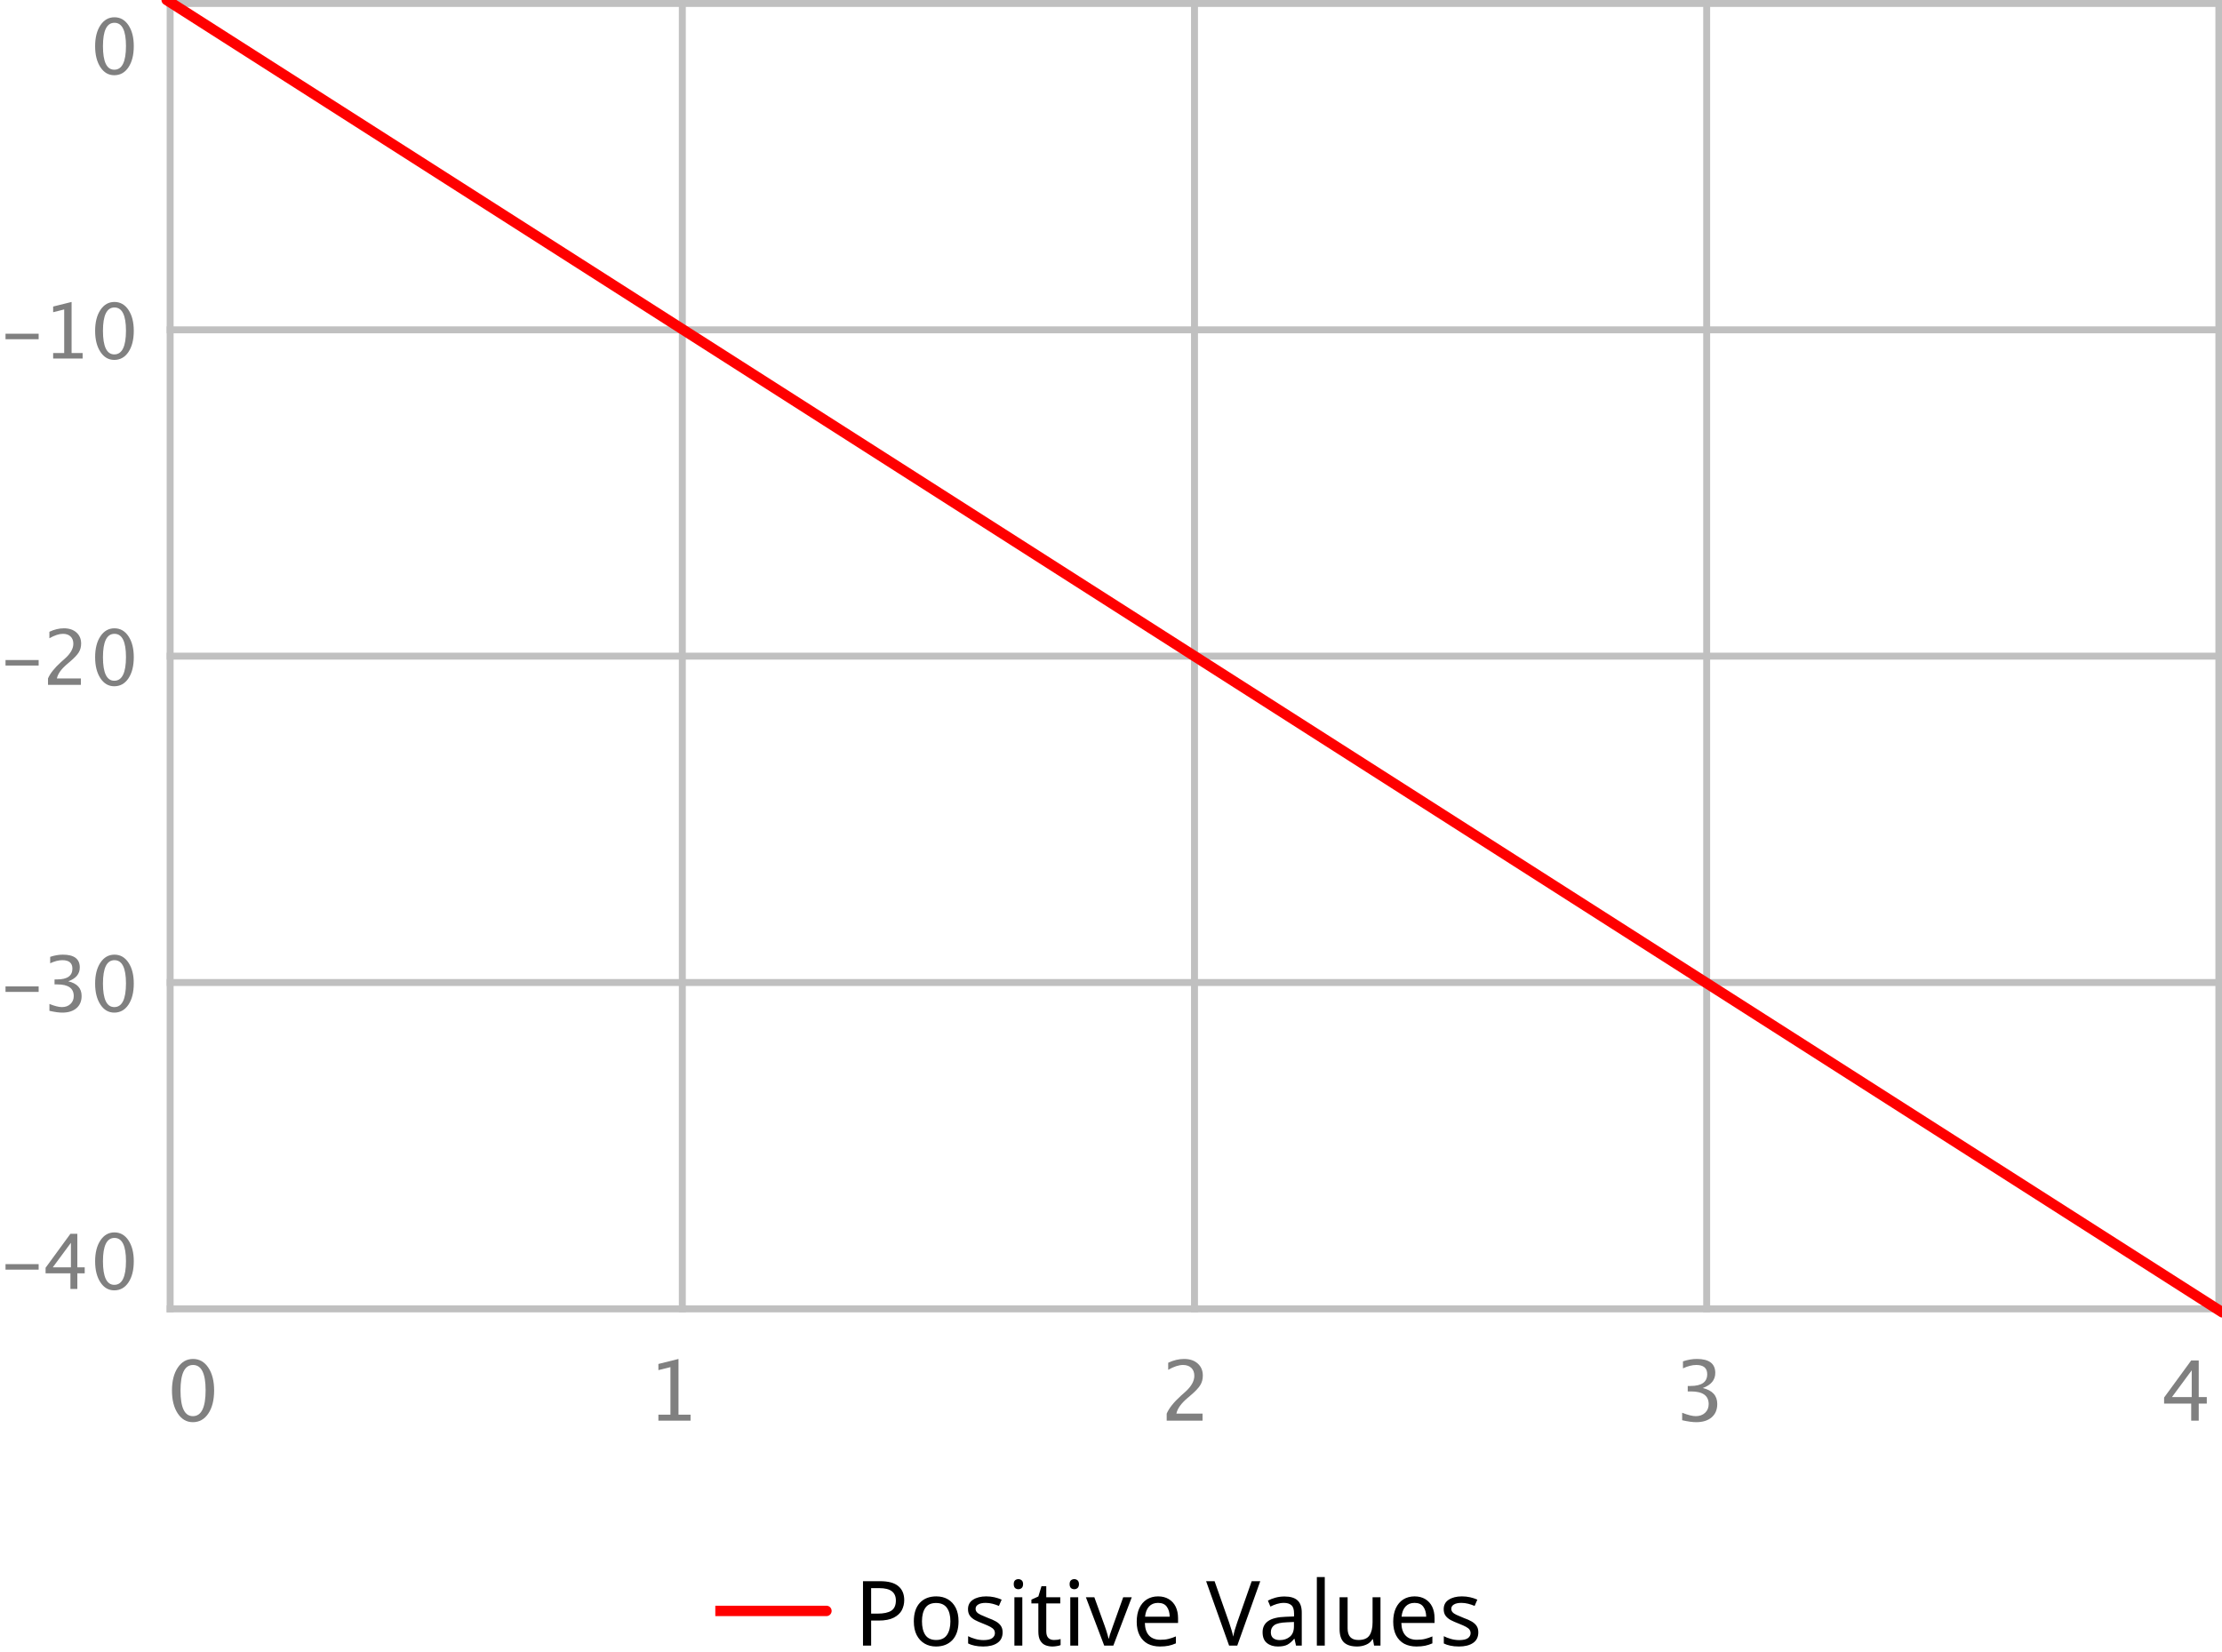
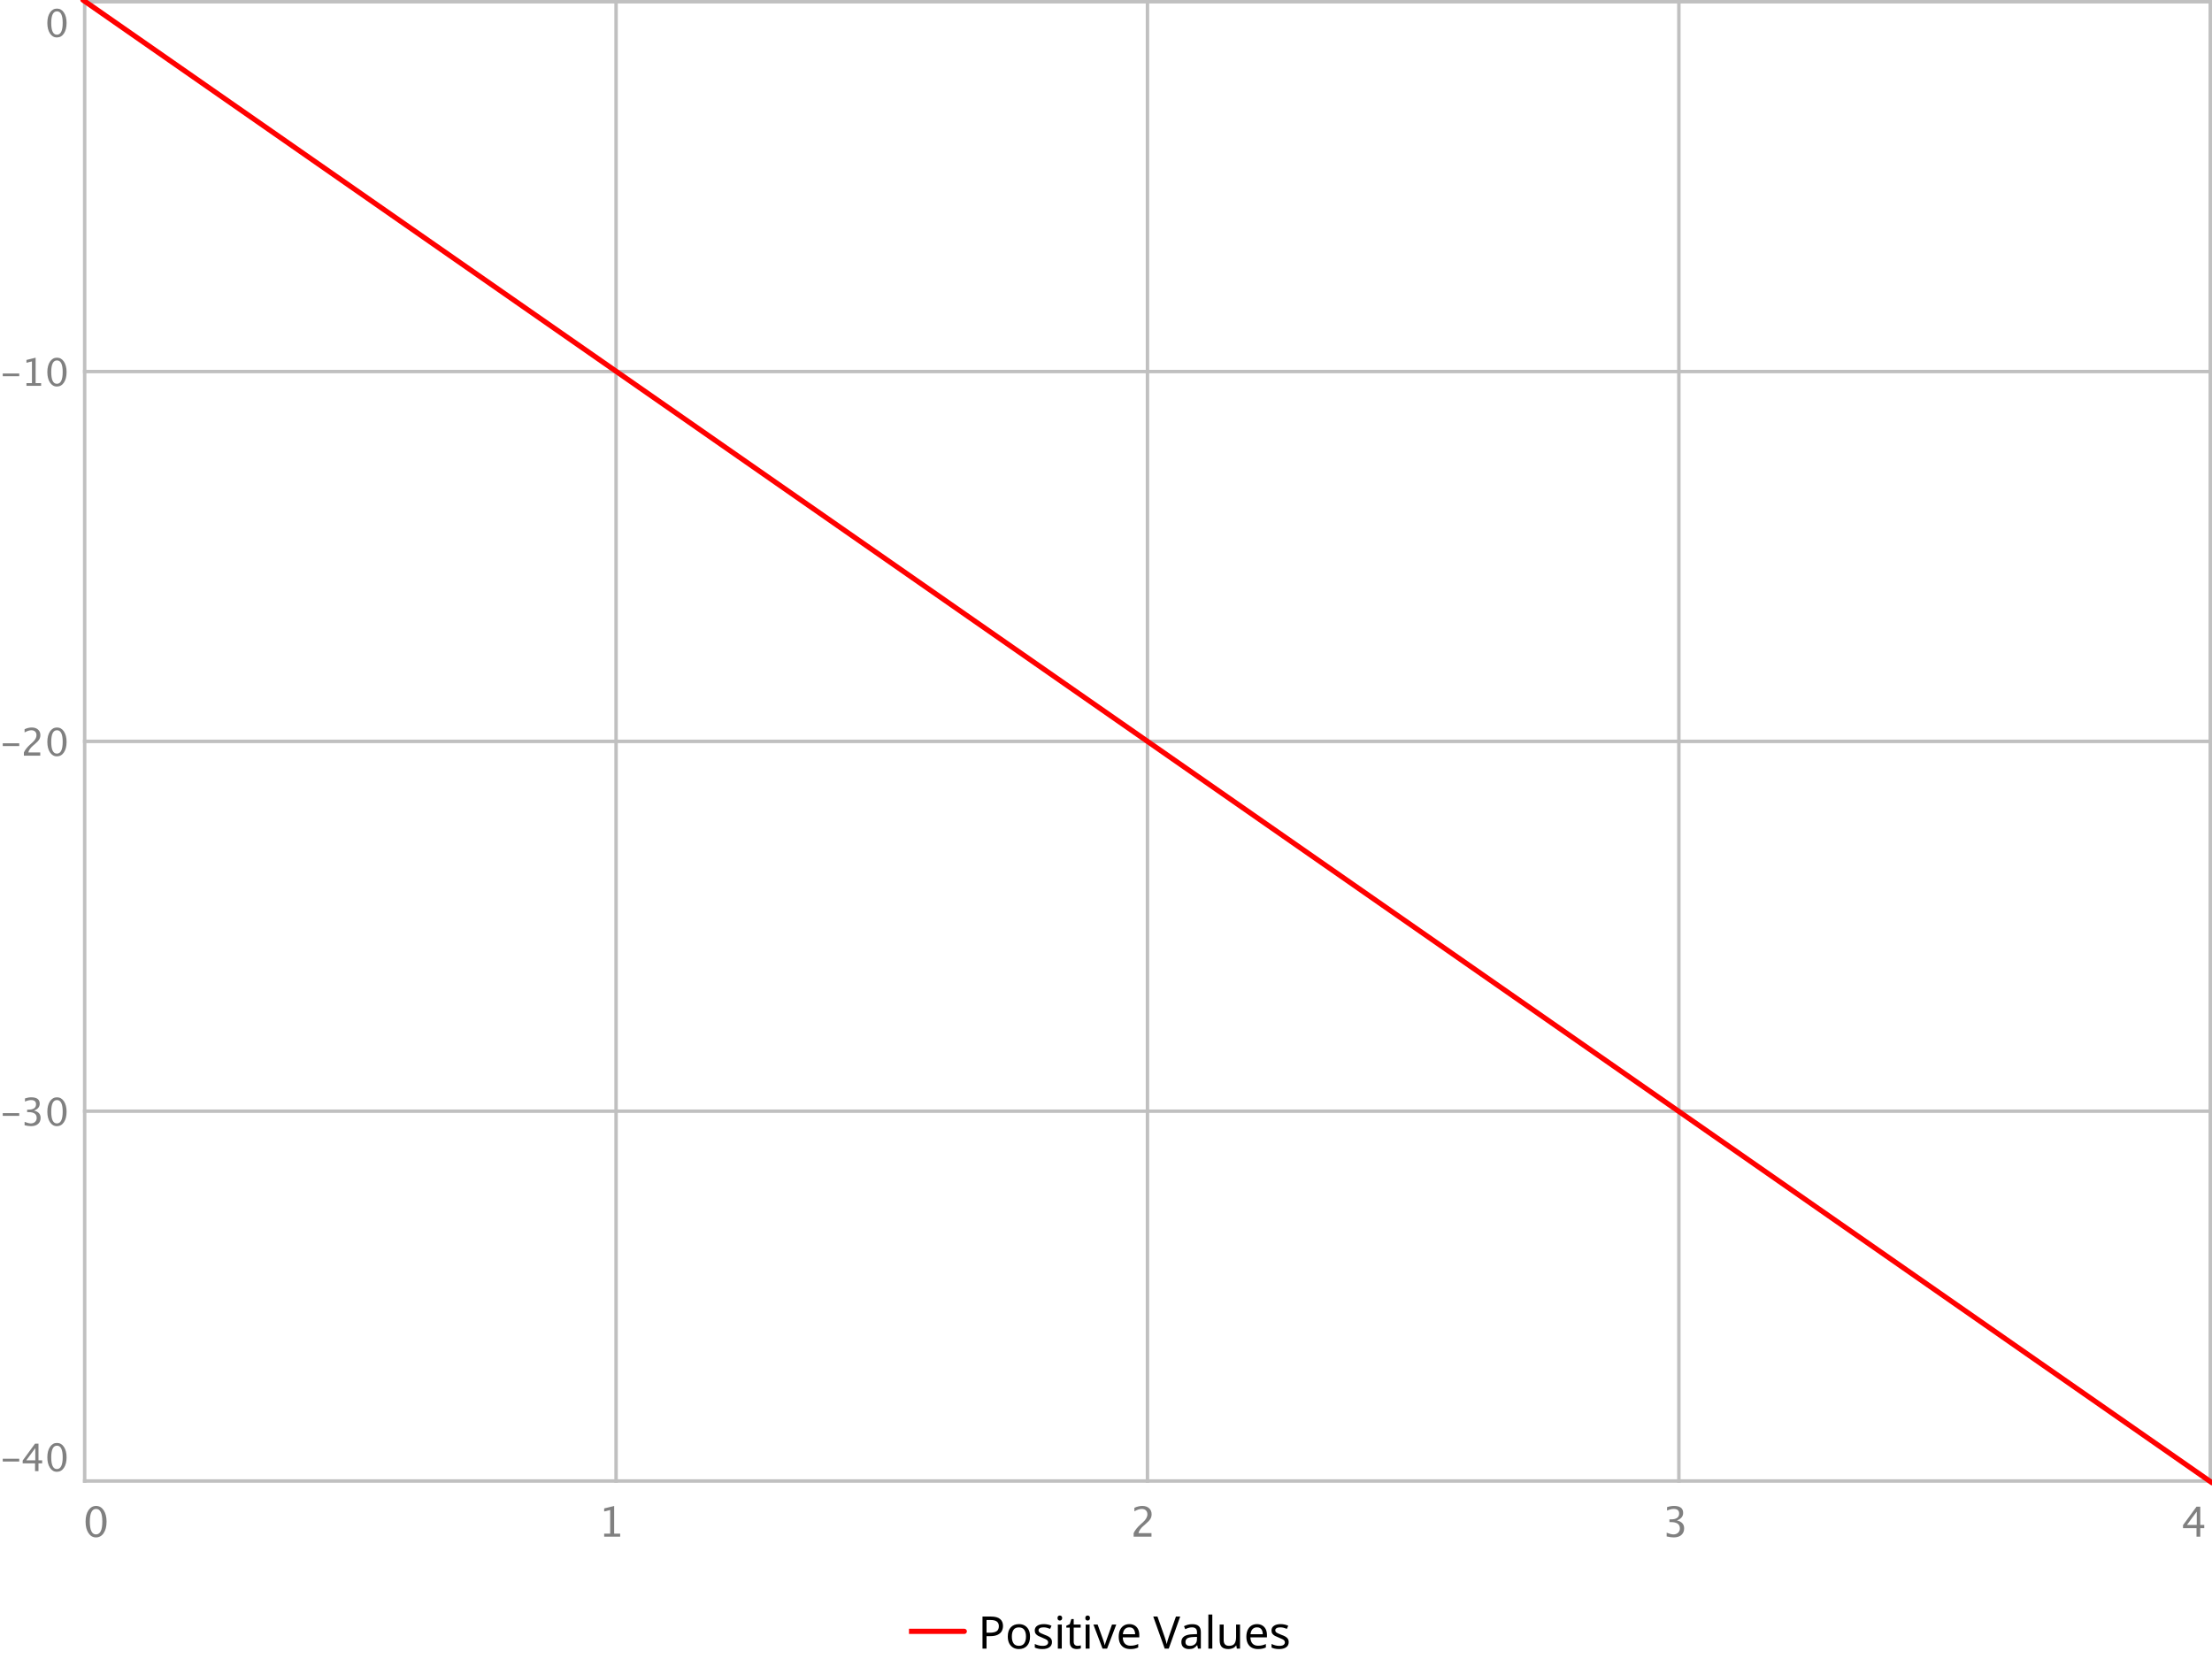
- <svg xmlns="http://www.w3.org/2000/svg" color-interpolation="auto" color-rendering="auto" contentScriptType="text/ecmascript" contentStyleType="text/css" fill="black" fill-opacity="1" font-family="'Dialog'" font-size="12px" font-style="normal" font-weight="normal" image-rendering="auto" preserveAspectRatio="xMidYMid meet" shape-rendering="auto" stroke="black" stroke-dasharray="none" stroke-dashoffset="0" stroke-linecap="square" stroke-linejoin="miter" stroke-miterlimit="10" stroke-opacity="1" stroke-width="1" text-rendering="auto" version="1.0" zoomAndPan="magnify">
+ <svg xmlns="http://www.w3.org/2000/svg" color-interpolation="auto" color-rendering="auto" contentScriptType="text/ecmascript" contentStyleType="text/css" fill="black" fill-opacity="1" font-family="'Dialog'" font-size="12px" font-style="normal" font-weight="normal" height="480" image-rendering="auto" preserveAspectRatio="xMidYMid meet" shape-rendering="auto" stroke="black" stroke-dasharray="none" stroke-dashoffset="0" stroke-linecap="square" stroke-linejoin="miter" stroke-miterlimit="10" stroke-opacity="1" stroke-width="1" text-rendering="auto" version="1.0" width="640" zoomAndPan="magnify">
  <defs id="genericDefs" />
  <g>
    <defs id="defs1">
      <clipPath clipPathUnits="userSpaceOnUse" id="clipPath1">
-         <path d="M0 0 L73 0 L73 15 L0 15 L0 0 Z" />
+         <path d="M0 0 L153 0 L153 15 L0 15 L0 0 Z" />
      </clipPath>
      <clipPath clipPathUnits="userSpaceOnUse" id="clipPath2">
        <path d="M0 0 L20 0 L20 13 L0 13 L0 0 Z" />
      </clipPath>
      <clipPath clipPathUnits="userSpaceOnUse" id="clipPath3">
        <path d="M0 0 L114 0 L114 16 L0 16 L0 0 Z" />
      </clipPath>
      <clipPath clipPathUnits="userSpaceOnUse" id="clipPath4">
        <path d="M0 0 L0 16 L114 16 L114 0 Z" />
      </clipPath>
    </defs>
    <g fill="silver" stroke="silver" stroke-linecap="butt" stroke-linejoin="bevel">
-       <line fill="none" x1="24" x2="320" y1="0.5" y2="0.5" />
-       <line fill="none" x1="24" x2="320" y1="47.5" y2="47.5" />
-       <line fill="none" x1="24" x2="320" y1="94.5" y2="94.5" />
-       <line fill="none" x1="24" x2="320" y1="141.5" y2="141.5" />
-       <line fill="none" x1="24" x2="320" y1="188.5" y2="188.5" />
-       <line fill="none" x1="24.5" x2="24.5" y1="0" y2="189" />
-       <line fill="none" x1="98.25" x2="98.25" y1="0" y2="189" />
-       <line fill="none" x1="172" x2="172" y1="0" y2="189" />
-       <line fill="none" x1="245.75" x2="245.75" y1="0" y2="189" />
-       <line fill="none" x1="319.5" x2="319.5" y1="0" y2="189" />
+       <line fill="none" x1="24" x2="640" y1="0.5" y2="0.5" />
+       <line fill="none" x1="24" x2="640" y1="107.5" y2="107.5" />
+       <line fill="none" x1="24" x2="640" y1="214.5" y2="214.5" />
+       <line fill="none" x1="24" x2="640" y1="321.5" y2="321.5" />
+       <line fill="none" x1="24" x2="640" y1="428.5" y2="428.5" />
+       <line fill="none" x1="24.5" x2="24.5" y1="0" y2="429" />
+       <line fill="none" x1="178.25" x2="178.25" y1="0" y2="429" />
+       <line fill="none" x1="332" x2="332" y1="0" y2="429" />
+       <line fill="none" x1="485.75" x2="485.75" y1="0" y2="429" />
+       <line fill="none" x1="639.5" x2="639.5" y1="0" y2="429" />
    </g>
-     <g fill="gray" font-family="'Lucida Grande'" stroke="gray" stroke-linecap="butt" stroke-linejoin="bevel" transform="translate(24,193)">
+     <g fill="gray" font-family="'Lucida Grande'" stroke="gray" stroke-linecap="butt" stroke-linejoin="bevel" transform="translate(24,433)">
      <path clip-path="url(#clipPath1)" d="M3.762 11.818 Q2.42 11.818 1.591 10.556 Q0.762 9.293 0.762 7.26 Q0.762 5.209 1.597 3.961 Q2.432 2.713 3.797 2.713 Q5.162 2.713 5.997 3.961 Q6.832 5.209 6.832 7.242 Q6.832 9.328 5.997 10.573 Q5.162 11.818 3.762 11.818 ZM3.773 10.951 Q5.607 10.951 5.607 7.225 Q5.607 3.58 3.797 3.58 Q1.992 3.58 1.992 7.26 Q1.992 10.951 3.773 10.951 Z" stroke="none" />
    </g>
-     <g fill="gray" font-family="'Lucida Grande'" stroke="gray" stroke-linecap="butt" stroke-linejoin="bevel" transform="translate(93,193)">
+     <g fill="gray" font-family="'Lucida Grande'" stroke="gray" stroke-linecap="butt" stroke-linejoin="bevel" transform="translate(173,433)">
      <path clip-path="url(#clipPath1)" d="M1.805 11.602 L1.805 10.734 L3.539 10.734 L3.539 3.891 L1.805 4.324 L1.805 3.434 L4.699 2.713 L4.699 10.734 L6.434 10.734 L6.434 11.602 Z" stroke="none" />
    </g>
-     <g fill="gray" font-family="'Lucida Grande'" stroke="gray" stroke-linecap="butt" stroke-linejoin="bevel" transform="translate(167,193)">
+     <g fill="gray" font-family="'Lucida Grande'" stroke="gray" stroke-linecap="butt" stroke-linejoin="bevel" transform="translate(327,433)">
      <path clip-path="url(#clipPath1)" d="M0.996 11.602 L0.996 10.588 Q1.5 9.41 3.035 8.021 L3.697 7.43 Q4.975 6.275 4.975 5.139 Q4.975 4.412 4.538 3.996 Q4.102 3.58 3.34 3.58 Q2.438 3.58 1.213 4.277 L1.213 3.258 Q2.367 2.713 3.504 2.713 Q4.723 2.713 5.461 3.369 Q6.199 4.025 6.199 5.109 Q6.199 5.889 5.827 6.492 Q5.455 7.096 4.441 7.957 L3.996 8.338 Q2.607 9.516 2.391 10.588 L6.158 10.588 L6.158 11.602 Z" stroke="none" />
    </g>
-     <g fill="gray" font-family="'Lucida Grande'" stroke="gray" stroke-linecap="butt" stroke-linejoin="bevel" transform="translate(241,193)">
+     <g fill="gray" font-family="'Lucida Grande'" stroke="gray" stroke-linecap="butt" stroke-linejoin="bevel" transform="translate(481,433)">
      <path clip-path="url(#clipPath1)" d="M1.219 11.537 L1.219 10.459 Q2.461 10.951 3.176 10.951 Q4.002 10.951 4.521 10.468 Q5.039 9.984 5.039 9.217 Q5.039 7.389 2.478 7.389 L2.022 7.389 L2.022 6.609 L2.426 6.604 Q4.828 6.604 4.828 4.91 Q4.828 3.58 3.246 3.58 Q2.379 3.58 1.336 4.066 L1.336 3.059 Q2.361 2.713 3.328 2.713 Q5.988 2.713 5.988 4.723 Q5.988 6.252 4.178 6.902 Q6.275 7.389 6.275 9.199 Q6.275 10.424 5.467 11.121 Q4.658 11.818 3.246 11.818 Q2.443 11.818 1.219 11.537 Z" stroke="none" />
    </g>
-     <g fill="gray" font-family="'Lucida Grande'" stroke="gray" stroke-linecap="butt" stroke-linejoin="bevel" transform="translate(311,193)">
+     <g fill="gray" font-family="'Lucida Grande'" stroke="gray" stroke-linecap="butt" stroke-linejoin="bevel" transform="translate(631,433)">
      <path clip-path="url(#clipPath1)" d="M4.518 11.602 L4.518 9.146 L0.615 9.146 L0.615 8.273 L4.518 2.93 L5.602 2.93 L5.602 8.203 L6.762 8.203 L6.762 9.146 L5.602 9.146 L5.602 11.602 ZM1.746 8.203 L4.594 8.203 L4.594 4.348 Z" stroke="none" />
    </g>
-     <g fill="gray" font-family="'Lucida Grande'" font-size="11px" stroke="gray" stroke-linecap="butt" stroke-linejoin="bevel" transform="translate(0,175)">
+     <g fill="gray" font-family="'Lucida Grande'" font-size="11px" stroke="gray" stroke-linecap="butt" stroke-linejoin="bevel" transform="translate(0,415)">
      <path clip-path="url(#clipPath2)" d="M0.795 7.853 L0.795 7.058 L5.564 7.058 L5.564 7.853 ZM10.141 10.635 L10.141 8.384 L6.564 8.384 L6.564 7.584 L10.141 2.686 L11.135 2.686 L11.135 7.519 L12.198 7.519 L12.198 8.384 L11.135 8.384 L11.135 10.635 ZM7.601 7.519 L10.211 7.519 L10.211 3.985 ZM16.448 10.834 Q15.218 10.834 14.458 9.676 Q13.698 8.519 13.698 6.655 Q13.698 4.775 14.464 3.631 Q15.229 2.487 16.48 2.487 Q17.732 2.487 18.497 3.631 Q19.263 4.775 19.263 6.639 Q19.263 8.551 18.497 9.692 Q17.732 10.834 16.448 10.834 ZM16.459 10.039 Q18.14 10.039 18.14 6.623 Q18.14 3.282 16.48 3.282 Q14.826 3.282 14.826 6.655 Q14.826 10.039 16.459 10.039 Z" stroke="none" />
    </g>
-     <g fill="gray" font-family="'Lucida Grande'" font-size="11px" stroke="gray" stroke-linecap="butt" stroke-linejoin="bevel" transform="translate(0,135)">
+     <g fill="gray" font-family="'Lucida Grande'" font-size="11px" stroke="gray" stroke-linecap="butt" stroke-linejoin="bevel" transform="translate(0,315)">
      <path clip-path="url(#clipPath2)" d="M0.795 7.853 L0.795 7.058 L5.564 7.058 L5.564 7.853 ZM7.117 10.576 L7.117 9.587 Q8.256 10.039 8.911 10.039 Q9.668 10.039 10.144 9.595 Q10.619 9.152 10.619 8.449 Q10.619 6.773 8.272 6.773 L7.853 6.773 L7.853 6.059 L8.224 6.053 Q10.426 6.053 10.426 4.501 Q10.426 3.282 8.976 3.282 Q8.181 3.282 7.225 3.728 L7.225 2.804 Q8.165 2.487 9.051 2.487 Q11.489 2.487 11.489 4.329 Q11.489 5.731 9.83 6.327 Q11.752 6.773 11.752 8.433 Q11.752 9.555 11.011 10.194 Q10.27 10.834 8.976 10.834 Q8.24 10.834 7.117 10.576 ZM16.448 10.834 Q15.218 10.834 14.458 9.676 Q13.698 8.519 13.698 6.655 Q13.698 4.775 14.464 3.631 Q15.229 2.487 16.48 2.487 Q17.732 2.487 18.497 3.631 Q19.263 4.775 19.263 6.639 Q19.263 8.551 18.497 9.692 Q17.732 10.834 16.448 10.834 ZM16.459 10.039 Q18.14 10.039 18.14 6.623 Q18.14 3.282 16.48 3.282 Q14.826 3.282 14.826 6.655 Q14.826 10.039 16.459 10.039 Z" stroke="none" />
    </g>
-     <g fill="gray" font-family="'Lucida Grande'" font-size="11px" stroke="gray" stroke-linecap="butt" stroke-linejoin="bevel" transform="translate(0,88)">
+     <g fill="gray" font-family="'Lucida Grande'" font-size="11px" stroke="gray" stroke-linecap="butt" stroke-linejoin="bevel" transform="translate(0,208)">
      <path clip-path="url(#clipPath2)" d="M0.795 7.853 L0.795 7.058 L5.564 7.058 L5.564 7.853 ZM6.913 10.635 L6.913 9.706 Q7.375 8.626 8.782 7.353 L9.389 6.811 Q10.56 5.752 10.56 4.71 Q10.56 4.044 10.16 3.663 Q9.76 3.282 9.062 3.282 Q8.234 3.282 7.112 3.921 L7.112 2.986 Q8.17 2.487 9.212 2.487 Q10.329 2.487 11.006 3.088 Q11.683 3.69 11.683 4.684 Q11.683 5.398 11.342 5.951 Q11.001 6.504 10.071 7.294 L9.663 7.643 Q8.39 8.723 8.191 9.706 L11.645 9.706 L11.645 10.635 ZM16.448 10.834 Q15.218 10.834 14.458 9.676 Q13.698 8.519 13.698 6.655 Q13.698 4.775 14.464 3.631 Q15.229 2.487 16.48 2.487 Q17.732 2.487 18.497 3.631 Q19.263 4.775 19.263 6.639 Q19.263 8.551 18.497 9.692 Q17.732 10.834 16.448 10.834 ZM16.459 10.039 Q18.14 10.039 18.14 6.623 Q18.14 3.282 16.48 3.282 Q14.826 3.282 14.826 6.655 Q14.826 10.039 16.459 10.039 Z" stroke="none" />
    </g>
-     <g fill="gray" font-family="'Lucida Grande'" font-size="11px" stroke="gray" stroke-linecap="butt" stroke-linejoin="bevel" transform="translate(0,41)">
+     <g fill="gray" font-family="'Lucida Grande'" font-size="11px" stroke="gray" stroke-linecap="butt" stroke-linejoin="bevel" transform="translate(0,101)">
      <path clip-path="url(#clipPath2)" d="M0.795 7.853 L0.795 7.058 L5.564 7.058 L5.564 7.853 ZM7.654 10.635 L7.654 9.84 L9.244 9.84 L9.244 3.566 L7.654 3.964 L7.654 3.147 L10.308 2.487 L10.308 9.84 L11.898 9.84 L11.898 10.635 ZM16.448 10.834 Q15.218 10.834 14.458 9.676 Q13.698 8.519 13.698 6.655 Q13.698 4.775 14.464 3.631 Q15.229 2.487 16.48 2.487 Q17.732 2.487 18.497 3.631 Q19.263 4.775 19.263 6.639 Q19.263 8.551 18.497 9.692 Q17.732 10.834 16.448 10.834 ZM16.459 10.039 Q18.14 10.039 18.14 6.623 Q18.14 3.282 16.48 3.282 Q14.826 3.282 14.826 6.655 Q14.826 10.039 16.459 10.039 Z" stroke="none" />
    </g>
    <g fill="gray" font-family="'Lucida Grande'" font-size="11px" stroke="gray" stroke-linecap="butt" stroke-linejoin="bevel">
      <path clip-path="url(#clipPath2)" d="M16.448 10.834 Q15.218 10.834 14.458 9.676 Q13.698 8.519 13.698 6.655 Q13.698 4.775 14.464 3.631 Q15.229 2.487 16.48 2.487 Q17.732 2.487 18.497 3.631 Q19.263 4.775 19.263 6.639 Q19.263 8.551 18.497 9.692 Q17.732 10.834 16.448 10.834 ZM16.459 10.039 Q18.14 10.039 18.14 6.623 Q18.14 3.282 16.48 3.282 Q14.826 3.282 14.826 6.655 Q14.826 10.039 16.459 10.039 Z" stroke="none" />
    </g>
    <g fill="red" stroke="red" stroke-linecap="round" stroke-linejoin="round" stroke-width="1.5">
-       <path d="M24 0 L98 47.25 L172 94.5 L246 141.75 L320 189" fill="none" />
+       <path d="M24 0 L178 107.25 L332 214.5 L486 321.75 L640 429" fill="none" />
    </g>
-     <g fill="red" font-family="'Lucida Grande'" font-size="13px" stroke="red" stroke-linecap="round" stroke-linejoin="round" stroke-width="1.5" transform="translate(103,224)">
+     <g fill="red" font-family="'Lucida Grande'" font-size="13px" stroke="red" stroke-linecap="round" stroke-linejoin="round" stroke-width="1.5" transform="translate(263,464)">
      <line clip-path="url(#clipPath4)" fill="none" x1="0" x2="16" y1="8" y2="8" />
      <text clip-path="url(#clipPath4)" fill="black" stroke="none" text-rendering="optimizeLegibility" x="20" xml:space="preserve" y="13">Positive Values</text>
    </g>
  </g>
</svg>
